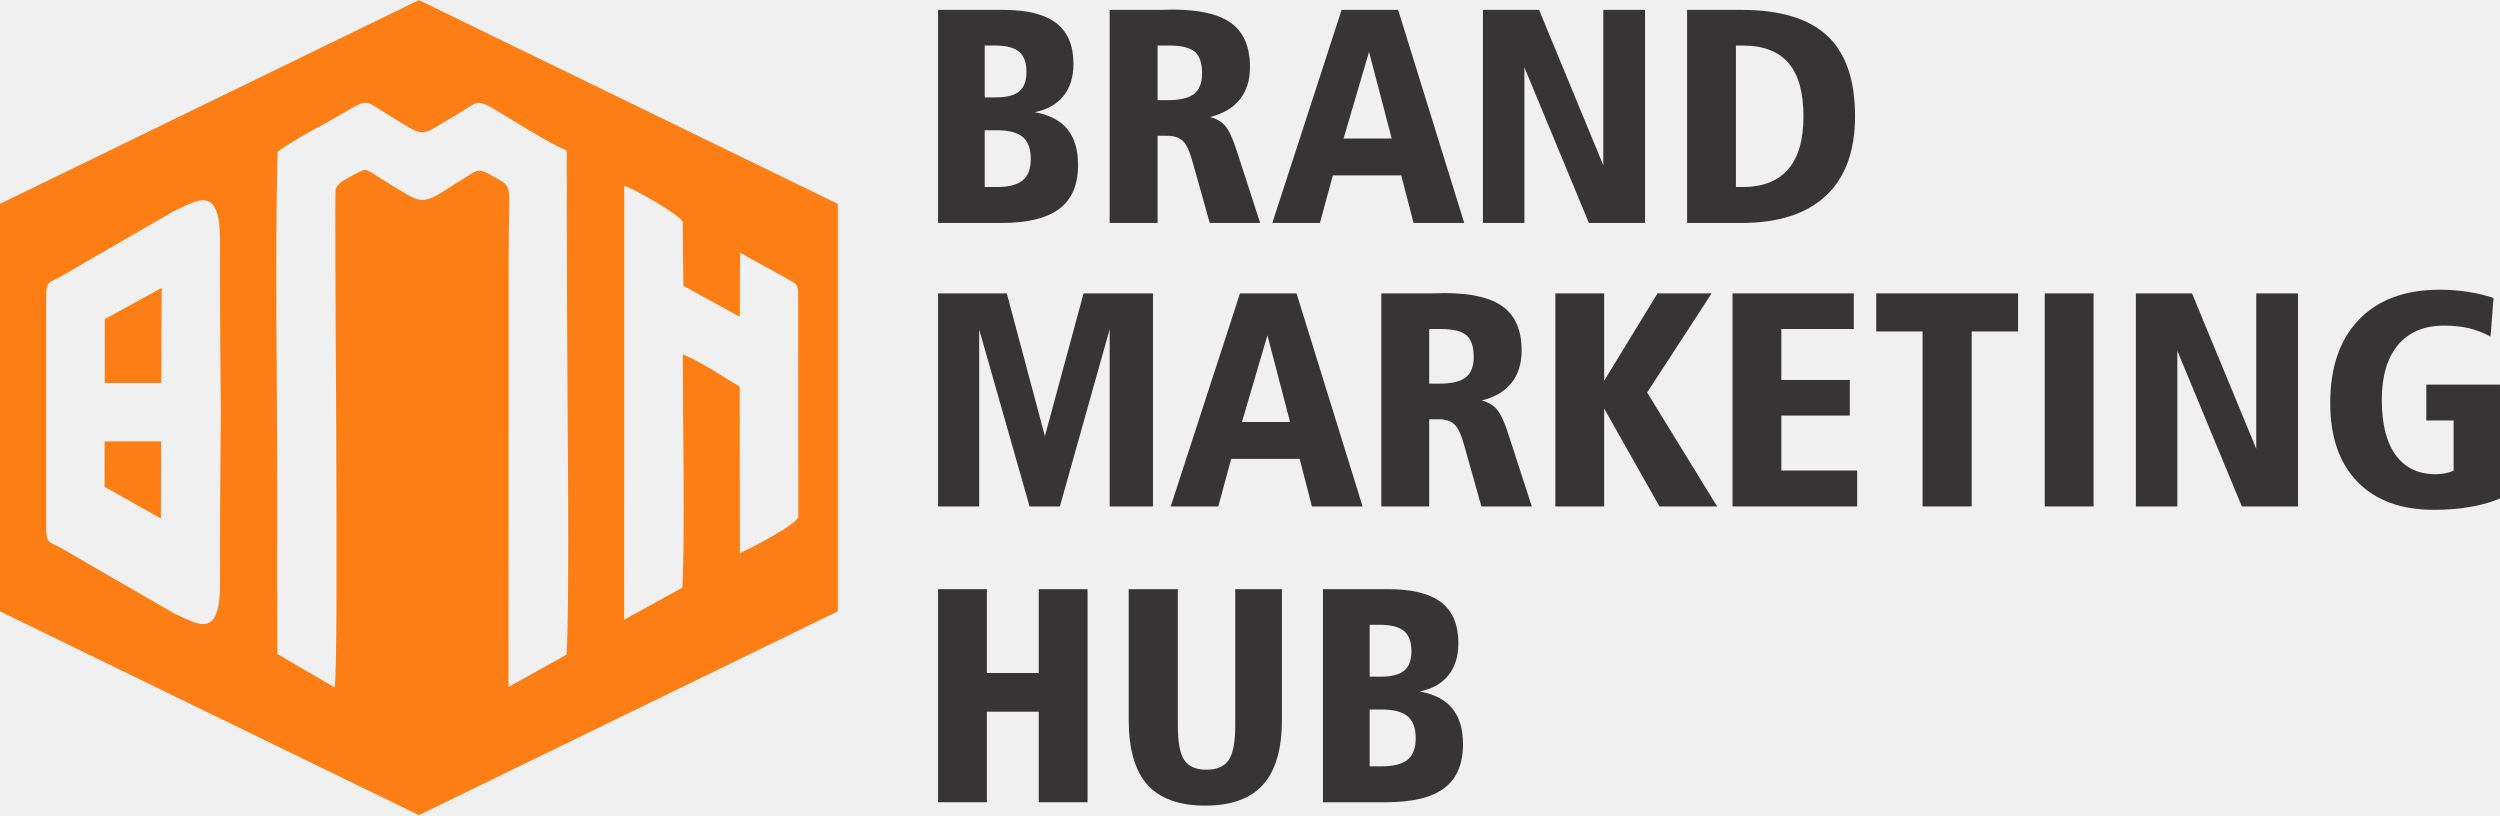
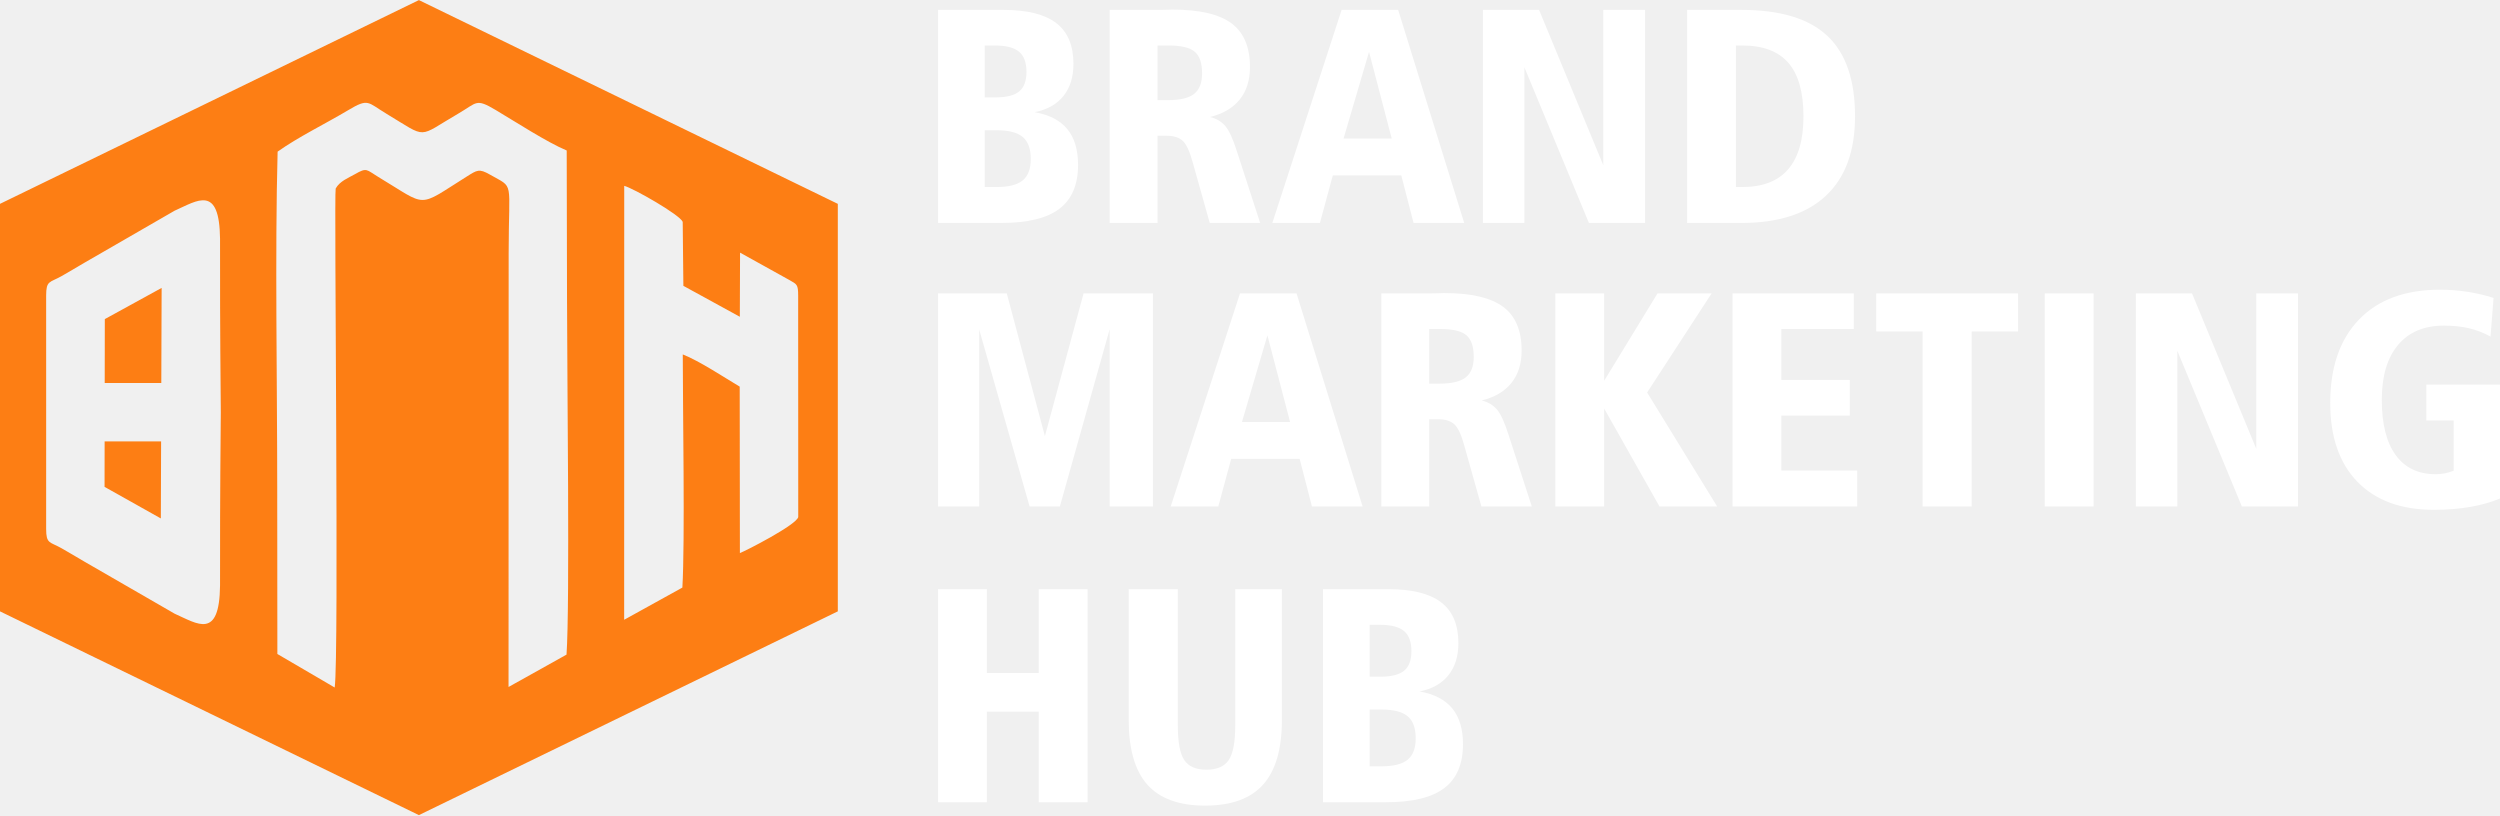
<svg xmlns="http://www.w3.org/2000/svg" xml:space="preserve" width="5.839in" height="1.904in" version="1.1" style="shape-rendering:geometricPrecision; text-rendering:geometricPrecision; image-rendering:optimizeQuality; fill-rule:evenodd; clip-rule:evenodd" viewBox="0 0 6026.86 1964.8">
  <defs>
    <style type="text/css">
   
    .fil1 {fill:#FD7E14}
-     .fil0 {fill:#373435;fill-rule:nonzero}
+     .fil0 {fill:#FFFFFF;fill-rule:nonzero} 
   
  </style>
  </defs>
  <g id="Layer_x0020_1">
    <path class="fil0" d="M6011.32 718.02l-7.28 93.13c-16.65,-9.13 -33.92,-15.79 -52.06,-20.11 -18.01,-4.19 -38.24,-6.29 -60.32,-6.29 -47.74,0 -84.62,15.54 -110.65,46.63 -26.03,31.08 -39.11,75.12 -39.11,132.23 0,58.1 11.11,102.5 33.43,133.22 22.33,30.72 54.52,46.14 96.71,46.14 7.03,0 14.06,-0.62 21.21,-1.97 7.03,-1.36 14.31,-3.45 21.84,-6.41l0 -121.13 -65.87 0 0 -86.59 177.63 0 0 274.58c-20.72,8.88 -44.65,15.66 -71.79,20.35 -27.14,4.69 -56.25,7.03 -87.33,7.03 -79.31,0 -140.74,-22.57 -184.53,-67.59 -43.79,-45.03 -65.62,-108.31 -65.62,-189.96 0,-86.23 23.19,-153.33 69.45,-201.19 46.25,-47.98 111.26,-71.91 194.89,-71.91 22.82,0 45.15,1.72 66.61,5.05 21.59,3.33 42.56,8.26 62.79,14.8z" />
    <polygon class="fil0" points="5149.08,707.04 5284.4,707.04 5439.21,1081.54 5439.21,707.04 5539.86,707.04 5539.86,1220.68 5404.55,1220.68 5249,845.45 5249,1220.68 5149.08,1220.68 " />
    <polygon class="fil0" points="4929.4,707.04 5047.07,707.04 5047.07,1220.68 4929.4,1220.68 " />
    <polygon class="fil0" points="4523.07,707.04 4865,707.04 4865,798.82 4753.25,798.82 4753.25,1220.68 4634.83,1220.68 4634.83,798.82 4523.07,798.82 " />
    <polygon class="fil0" points="4176.7,707.04 4469.04,707.04 4469.04,792.9 4294.37,792.9 4294.37,915.75 4459.42,915.75 4459.42,1001.61 4294.37,1001.61 4294.37,1134.09 4477.19,1134.09 4477.19,1220.68 4176.7,1220.68 " />
    <polygon class="fil0" points="3749.53,707.04 3867.21,707.04 3867.21,917.73 3995.86,707.04 4126.25,707.04 3970.82,945.98 4139.57,1220.68 4000.55,1220.68 3867.21,984.59 3867.21,1220.68 3749.53,1220.68 " />
    <path class="fil0" d="M3330.01 707.04l121.26 0c6.29,0 12.58,-0.12 19.12,-0.37 6.54,-0.25 9.99,-0.37 10.49,-0.37 65.38,0 112.86,10.98 142.72,33.06 29.73,22.08 44.65,57.23 44.65,105.47 0,31.58 -8.14,57.61 -24.55,78.08 -16.4,20.48 -40.34,34.54 -71.67,42.31 15.42,3.82 27.63,11.11 36.64,21.71 9.13,10.61 18.38,30.59 27.75,60.07l56.37 173.68 -121.5 0 -40.95 -145.56c-7.16,-26.52 -15.17,-43.91 -23.93,-52.17 -8.88,-8.27 -21.84,-12.46 -38.86,-12.46l-22.08 0 0 210.2 -115.46 0 0 -513.64zm115.46 85.86l0 131.74 24.92 0c29.36,0 50.45,-5.06 63.28,-15.17 12.7,-10.11 19.12,-26.52 19.12,-49.09 0,-24.79 -5.8,-42.19 -17.52,-52.3 -11.72,-10.11 -32.69,-15.17 -63.03,-15.17l-26.77 0z" />
    <path class="fil0" d="M2989.31 707.04l136.31 0 159.24 513.64 -122.12 0 -29.61 -114.72 -165.04 0 -31.08 114.72 -114.72 0 167.02 -513.64zm66.12 101.15l-61.43 208.96 116.07 0 -54.65 -208.96z" />
    <polygon class="fil0" points="2261.4,707.04 2427.07,707.04 2518.97,1051.2 2612.22,707.04 2779.49,707.04 2779.49,1220.68 2675.13,1220.68 2675.13,793.39 2555.1,1220.68 2482.08,1220.68 2360.58,794.13 2360.58,1220.68 2261.4,1220.68 " />
    <path class="fil0" d="M4067.17 23.62l131 0c93.5,0 162.45,20.85 206.99,62.54 44.53,41.69 66.86,106.33 66.86,194.03 0,83.63 -23.32,147.41 -70.07,191.32 -46.75,43.79 -114.6,65.75 -203.78,65.75l-131 0 0 -513.64zm117.68 85.85l0 341.19 15.54 0c48.85,0 85.61,-14.19 110.28,-42.68 24.67,-28.37 37.01,-70.93 37.01,-127.55 0,-58.1 -12.09,-101.15 -36.27,-129.02 -24.18,-28 -61.18,-41.94 -111.02,-41.94l-15.54 0z" />
    <polygon class="fil0" points="3574.99,23.62 3710.31,23.62 3865.11,398.11 3865.11,23.62 3965.77,23.62 3965.77,537.25 3830.45,537.25 3674.91,162.02 3674.91,537.25 3574.99,537.25 " />
    <path class="fil0" d="M3234.29 23.62l136.31 0 159.25 513.64 -122.12 0 -29.6 -114.72 -165.05 0 -31.08 114.72 -114.72 0 167.02 -513.64zm66.12 101.15l-61.43 208.96 116.07 0 -54.64 -208.96z" />
    <path class="fil0" d="M2675.13 23.62l121.26 0c6.29,0 12.58,-0.13 19.12,-0.37 6.54,-0.25 9.99,-0.37 10.49,-0.37 65.38,0 112.86,10.98 142.72,33.06 29.73,22.08 44.65,57.24 44.65,105.47 0,31.58 -8.14,57.6 -24.55,78.08 -16.41,20.48 -40.34,34.53 -71.67,42.31 15.42,3.82 27.64,11.1 36.64,21.71 9.13,10.61 18.38,30.59 27.75,60.07l56.37 173.68 -121.5 0 -40.95 -145.55c-7.16,-26.52 -15.17,-43.91 -23.93,-52.18 -8.88,-8.26 -21.84,-12.46 -38.86,-12.46l-22.08 0 0 210.19 -115.46 0 0 -513.64zm115.46 85.85l0 131.74 24.92 0c29.36,0 50.45,-5.06 63.28,-15.17 12.7,-10.12 19.12,-26.52 19.12,-49.1 0,-24.79 -5.8,-42.19 -17.52,-52.3 -11.72,-10.11 -32.69,-15.17 -63.03,-15.17l-26.77 0z" />
    <path class="fil0" d="M2261.41 23.62l157.77 0c57.12,0 99.54,10.61 127.18,31.82 27.63,21.21 41.45,54.03 41.45,98.31 0,31.58 -8.02,57.36 -24.05,77.34 -16.04,20.11 -39.23,33.06 -69.45,39.1 35.28,6.29 61.43,19.86 78.7,40.83 17.27,20.97 25.9,49.71 25.9,86.34 0,47.74 -15.05,83.02 -45.02,105.71 -29.98,22.82 -76.72,34.17 -140.13,34.17l-152.34 0 0 -513.64zm112.49 85.85l0 125.08 26.4 0c26.15,0 45.02,-4.81 56.74,-14.43 11.72,-9.63 17.51,-25.29 17.51,-47 0,-22.45 -5.92,-38.61 -17.76,-48.6 -11.84,-9.99 -31.33,-15.05 -58.59,-15.05l-24.3 0zm0 204.27l0 136.92 28.62 0c28.87,0 49.83,-5.31 62.91,-15.91 12.95,-10.61 19.49,-27.76 19.49,-51.44 0,-24.67 -6.41,-42.43 -19.37,-53.29 -12.83,-10.85 -33.92,-16.28 -63.03,-16.28l-28.62 0z" />
    <path class="fil0" d="M3189.39 1420.14l157.77 0c57.11,0 99.54,10.61 127.18,31.82 27.63,21.21 41.45,54.03 41.45,98.31 0,31.58 -8.02,57.36 -24.06,77.34 -16.03,20.11 -39.23,33.06 -69.45,39.1 35.28,6.29 61.43,19.86 78.7,40.83 17.27,20.97 25.9,49.71 25.9,86.34 0,47.74 -15.05,83.02 -45.03,105.71 -29.97,22.82 -76.72,34.17 -140.13,34.17l-152.34 0 0 -513.64zm112.5 85.85l0 125.08 26.4 0c26.15,0 45.02,-4.81 56.74,-14.43 11.72,-9.63 17.52,-25.29 17.52,-47 0,-22.45 -5.92,-38.61 -17.77,-48.6 -11.84,-9.99 -31.33,-15.05 -58.59,-15.05l-24.3 0zm0 204.27l0 136.92 28.62 0c28.86,0 49.83,-5.31 62.91,-15.91 12.95,-10.61 19.49,-27.76 19.49,-51.44 0,-24.67 -6.42,-42.43 -19.37,-53.29 -12.83,-10.85 -33.92,-16.28 -63.03,-16.28l-28.62 0z" />
    <path class="fil0" d="M2721.02 1420.14l118.42 0 0 328.61c0,40.21 5.18,67.97 15.54,83.38 10.36,15.42 28,23.19 53.17,23.19 25.53,0 43.54,-7.77 54.03,-23.31 10.48,-15.54 15.66,-43.3 15.66,-83.26l0 -328.61 112.49 0 0 315.16c0,70.31 -15.17,122.36 -45.39,156.04 -30.22,33.68 -76.72,50.58 -139.63,50.58 -62.66,0 -109.05,-16.78 -139.14,-50.33 -30.1,-33.67 -45.15,-85.73 -45.15,-156.29l0 -315.16z" />
    <polygon class="fil0" points="2261.41,1420.14 2379.09,1420.14 2379.09,1622.19 2504.17,1622.19 2504.17,1420.14 2621.84,1420.14 2621.84,1933.78 2504.17,1933.78 2504.17,1715.45 2379.09,1715.45 2379.09,1933.78 2261.41,1933.78 " />
    <path class="fil1" d="M1009.87 0l504.93 245.6 504.94 245.6 0 491.2 0 491.2 -504.94 245.6 -504.93 245.6 -504.94 -245.6 -504.94 -245.6 0 -491.2 0 -491.2 504.94 -245.6 504.94 -245.6zm-340.61 365.36c-6.58,242.02 -0.92,559.78 -0.94,811.95l0.33 399.05 138.19 80.81c10.85,-72.6 -1.85,-1186.34 2.4,-1202.94 9.85,-17.93 31.41,-25.92 46.5,-34.59 29.25,-16.82 27.04,-10.81 56.2,6.68 121.19,72.69 91.29,75.54 213.26,-0.92 24.9,-15.61 29.64,-19.81 56.03,-4.65 59.72,34.3 45.07,8.74 45.01,188.43l-0.28 1046.73 139.77 -78.04c8.38,-120 1.28,-676.23 1.21,-859.66l-0.75 -355.62c-46.79,-19.38 -125.35,-70.41 -171.87,-98 -47.66,-28.27 -43.93,-17.46 -89.23,8.87 -101.11,58.79 -72.22,61.35 -173.04,0.8 -46.76,-28.09 -42.99,-38.46 -93.06,-8.62 -55.5,33.08 -119.97,64.27 -169.76,99.72zm-136.95 628.1c-0.8,-102.04 -1.7,-194.77 -1.72,-258.03l-0.12 -159.94c-1.45,-131.34 -54.37,-92.31 -109.41,-67.84l-218.29 125.98c-20.94,12.16 -33.3,19.87 -54.35,31.79 -28.7,16.25 -37.18,9.91 -37.18,47.05l0.04 280.99 -0.04 280.98c0,37.14 8.48,30.8 37.18,47.05 21.05,11.91 33.41,19.63 54.35,31.79l218.29 125.98c55.04,24.47 107.96,63.5 109.41,-67.84l0.12 -159.93c0.02,-63.27 0.92,-155.99 1.72,-258.03zm-143.93 70.4l-136.16 0 -0.17 109.6 135.69 76.16 0.65 -185.76zm-135.94 -140.8l136.42 0 0.8 -229.21 -136.98 75.19 -0.25 154.02zm1252.37 133.74l-0.13 437.1 140.34 -77.65c6.54,-111.54 0.95,-432.39 0.95,-562.08 40.33,15.86 100.12,55.57 137.27,77.69l0.45 401.23c13.75,-5.09 136.62,-68.01 140.67,-86.9l-0.19 -533.7c-0.03,-27.64 -3.21,-27.23 -21.1,-37.62l-118.99 -66.05 -0.54 154.6 -136.1 -74.56 -1.62 -154.27c-6.67,-17.03 -119.24,-81.18 -140.97,-86.81l-0.05 609.04z" />
  </g>
</svg>
